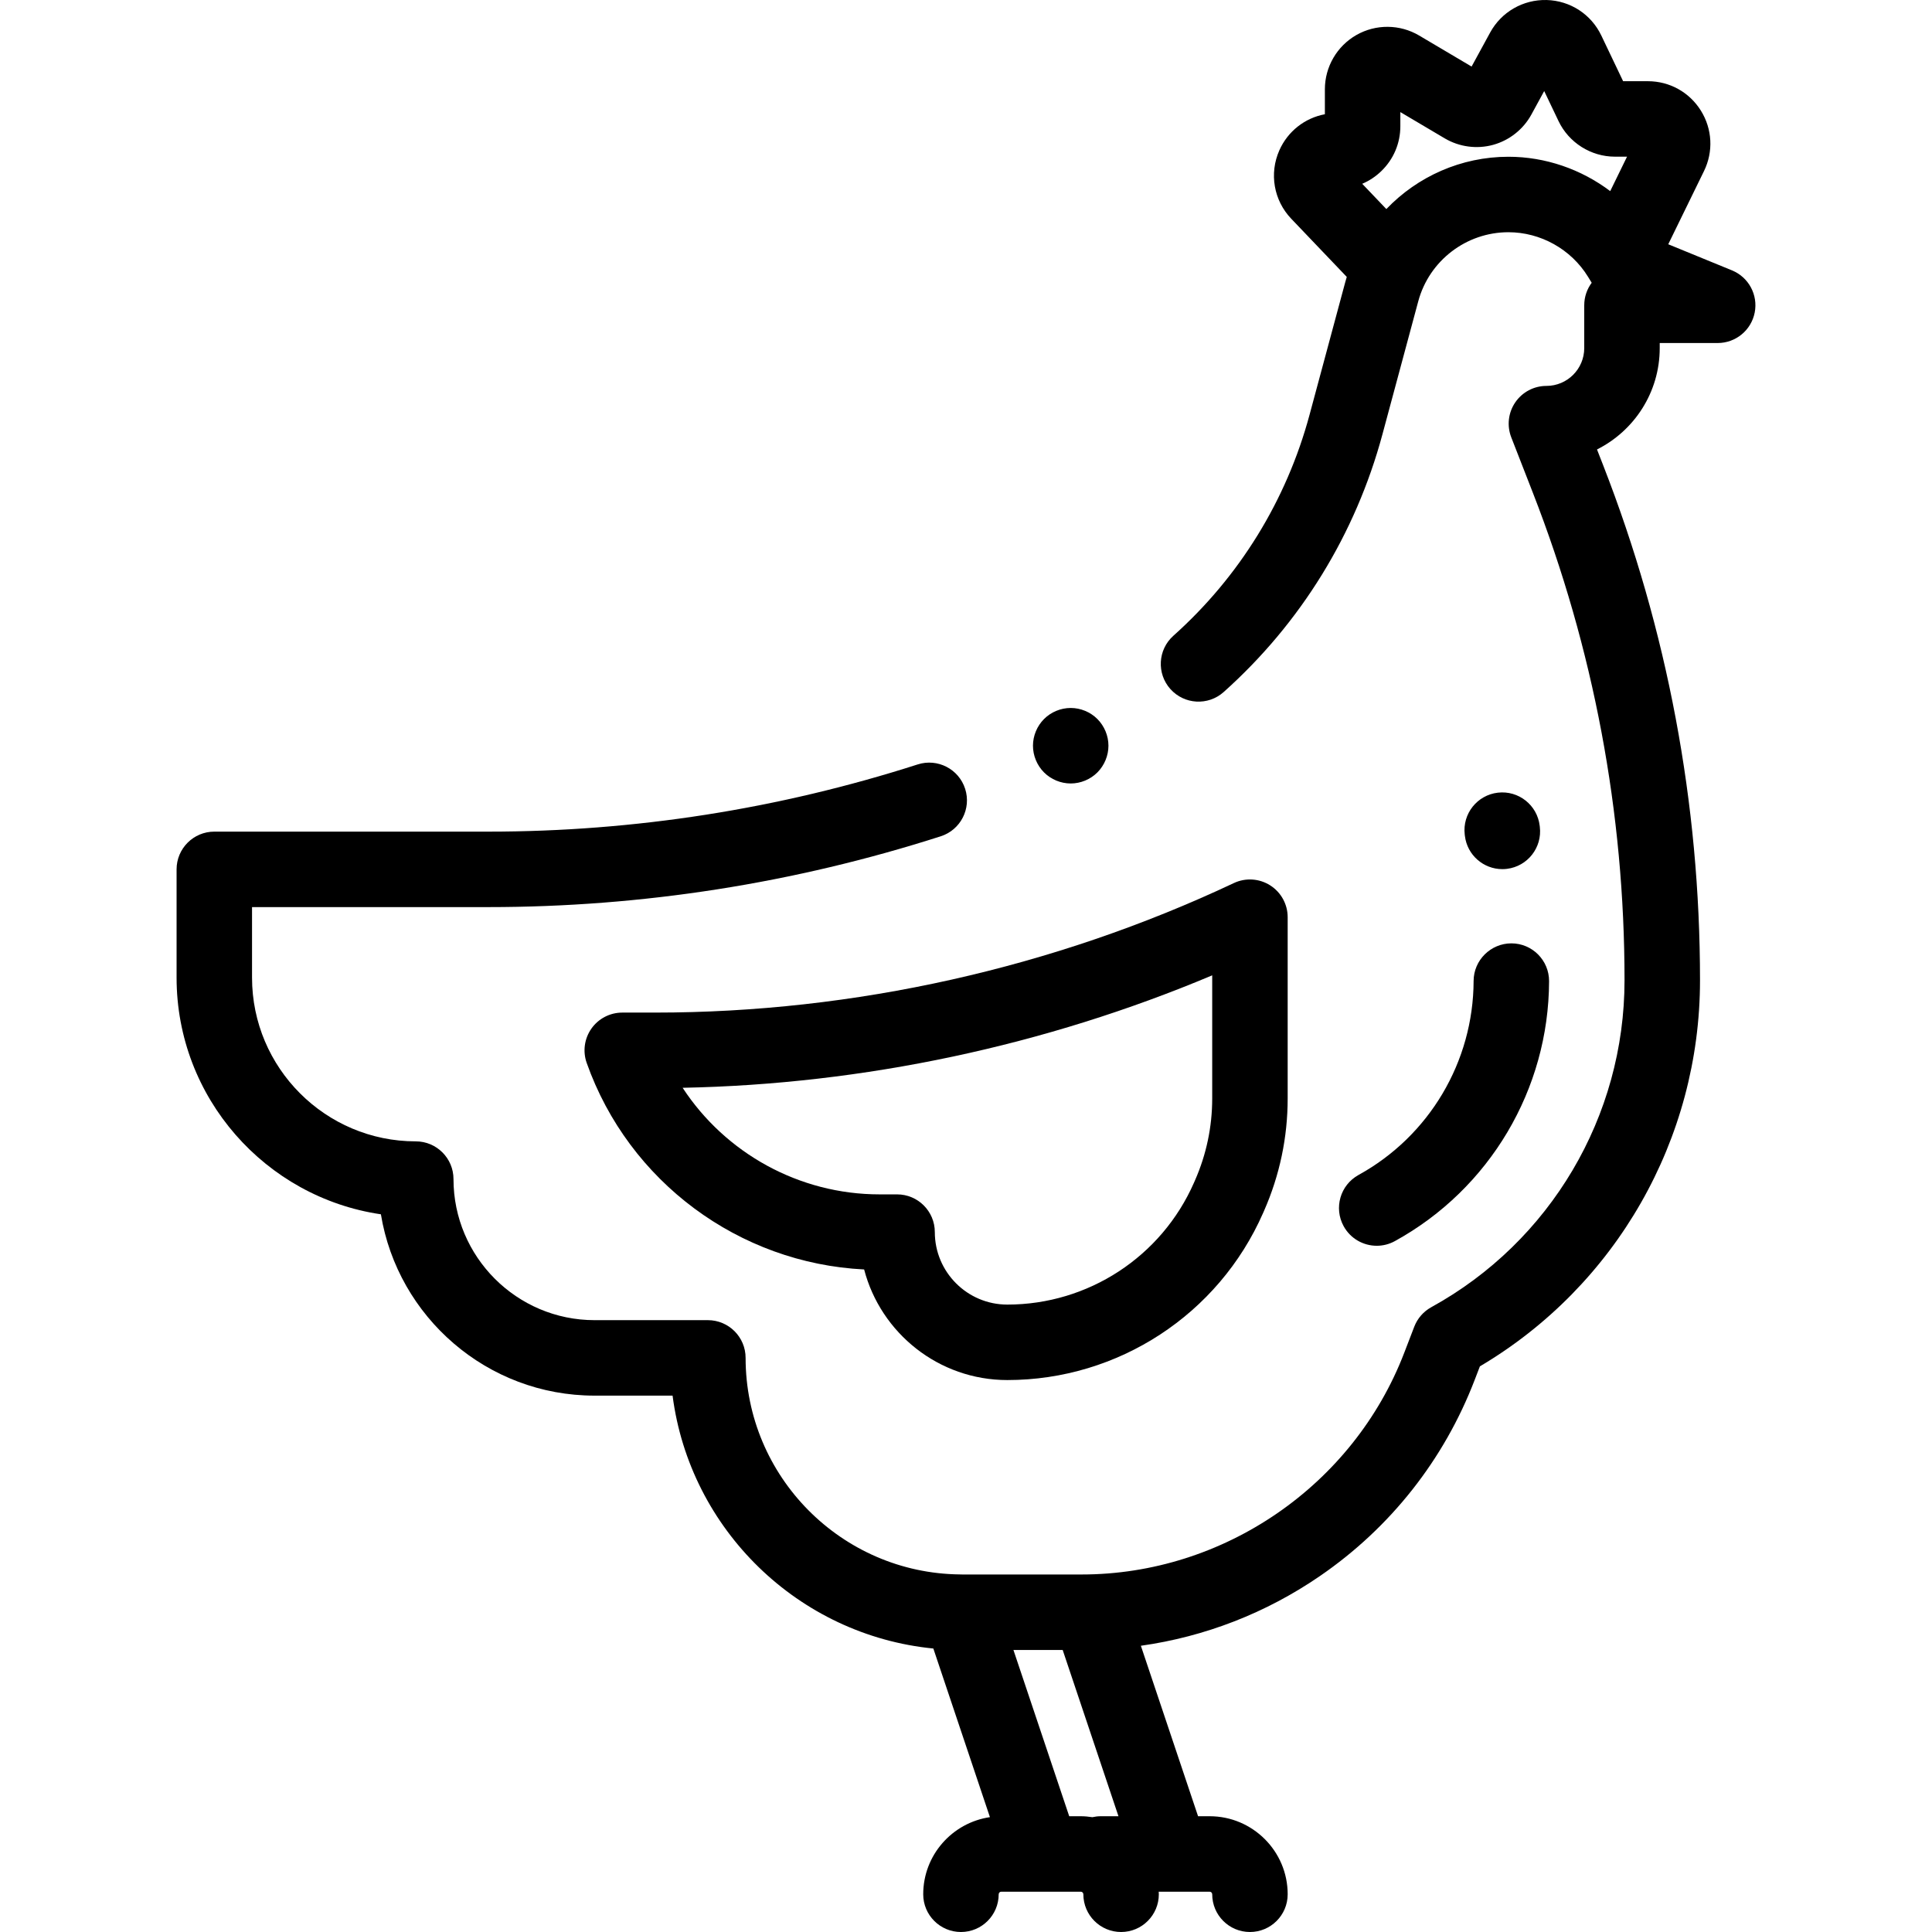
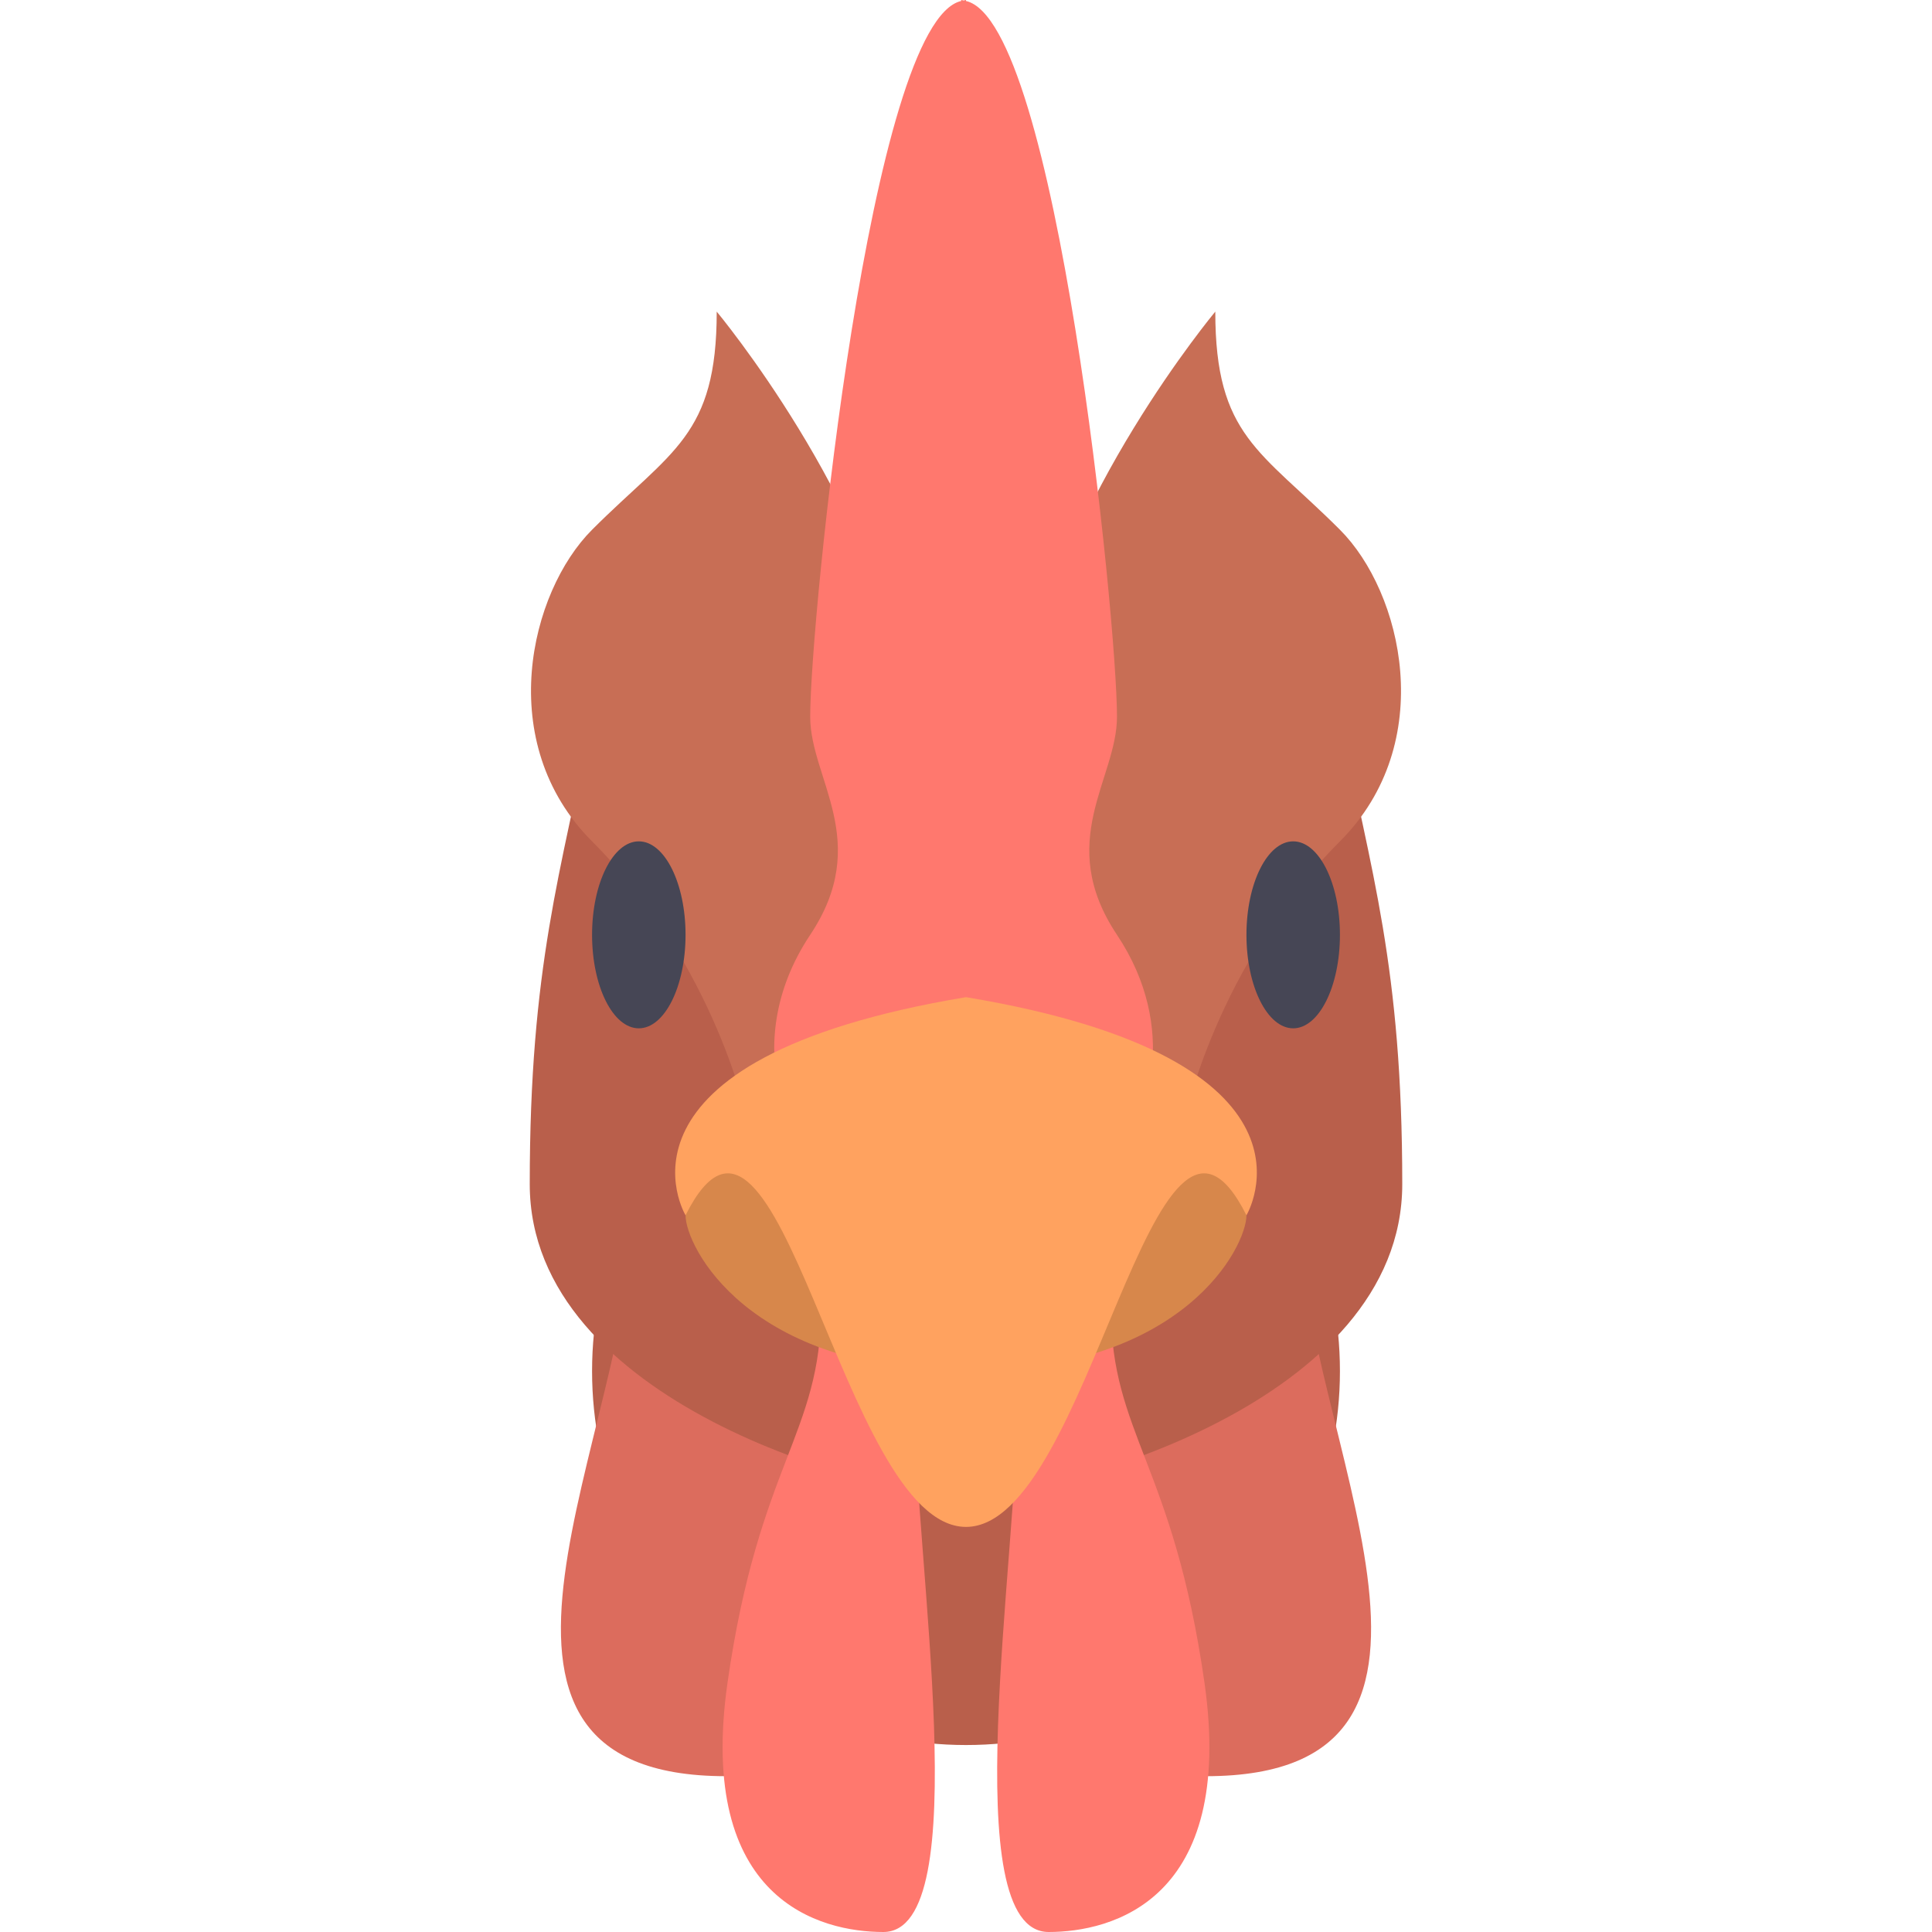
- <svg xmlns="http://www.w3.org/2000/svg" width="102.5" height="102.5" version="1.1" id="Layer_1" x="0px" y="0px" viewBox="0 0 512 512" style="enable-background:new 0 0 512 512;" xml:space="preserve">
-   <g id="XMLID_885_">
-     <g id="XMLID_1110_">
-       <path id="XMLID_1334_" d="M458.993,71.651l-16.89-6.919l9.473-19.398c2.522-5.164,2.21-11.156-0.834-16.03    c-3.043-4.874-8.291-7.783-14.037-7.783h-6.561l-5.775-12.1c-2.691-5.639-8.244-9.247-14.49-9.416    c-6.225-0.157-11.983,3.134-14.976,8.62l-4.917,9.015l-13.9-8.227c-5.104-3.021-11.473-3.073-16.627-0.135    c-5.152,2.938-8.353,8.446-8.353,14.377v6.621c-5.275,0.983-9.804,4.482-12.055,9.535c-2.742,6.157-1.507,13.287,3.147,18.163    l14.711,15.41c-0.127,0.422-0.256,0.843-0.371,1.271l-9.491,35.252c-6.104,22.672-18.584,42.929-36.092,58.579    c-4.117,3.681-4.471,10.003-0.79,14.12c3.681,4.118,10.001,4.472,14.12,0.791c20.409-18.245,34.958-41.859,42.074-68.291    l9.491-35.251c2.903-10.783,12.729-18.314,23.896-18.314c8.53,0,16.606,4.513,21.077,11.779l0.994,1.615    c-1.242,1.666-1.977,3.731-1.977,5.969v11.345c0,5.525-4.495,10.021-10.021,10.021c-3.303,0-6.393,1.631-8.256,4.357    s-2.261,6.197-1.062,9.274l5.72,14.673c16.122,41.354,24.296,84.827,24.296,129.212c0,36.055-19.623,69.252-51.212,86.636    c-2.068,1.138-3.667,2.97-4.514,5.174l-2.66,6.922c-13.5,35.133-47.858,58.738-85.495,58.738h-31.621    c-0.198-0.007-0.395-0.019-0.594-0.015c-31.387-0.31-56.829-25.928-56.829-57.387c0-5.523-4.478-10-10-10h-30.03    c-20.612,0-37.382-16.77-37.382-37.382c0-5.523-4.478-10-10-10c-23.924,0-43.388-19.463-43.388-43.388V240.39h62.632    c40.75,0,81.084-6.313,119.884-18.765c5.259-1.688,8.153-7.318,6.466-12.577c-1.687-5.258-7.316-8.154-12.577-6.466    c-36.821,11.817-75.1,17.808-113.772,17.808H56.796c-5.522,0-10,4.477-10,10v28.696c0,31.814,23.558,58.229,54.146,62.716    c4.468,27.221,28.158,48.054,56.624,48.054h20.673c4.598,35.476,33.312,63.488,69.107,67.019l14.995,44.689    c-9.981,1.461-17.679,10.056-17.679,20.437c0,5.523,4.478,10,10,10c5.522,0,10-4.477,10-10c0-0.375,0.305-0.68,0.68-0.68h10.745    c0.025,0,0.049,0.003,0.074,0.003c0.024,0,0.049-0.003,0.073-0.003h10.186c0.375,0,0.681,0.305,0.681,0.68c0,5.523,4.478,10,10,10    s10-4.477,10-10c0-0.229-0.027-0.452-0.034-0.68h3.167c0.025,0,0.049,0.003,0.074,0.003c0.024,0,0.049-0.003,0.073-0.003h10.187    c0.375,0,0.68,0.305,0.68,0.68c0,5.523,4.478,10,10,10s10-4.477,10-10c0-11.403-9.277-20.68-20.68-20.68H317.5l-15.158-45.177    c16.983-2.397,33.168-8.664,47.487-18.5c18.678-12.833,32.847-30.796,40.976-51.949l1.381-3.595    c36.079-21.347,58.335-60.208,58.335-102.312c0-46.88-8.634-92.797-25.661-136.476l-1.638-4.201    c9.846-4.931,16.621-15.12,16.621-26.861v-1.345h15.359c4.778,0,8.889-3.38,9.812-8.068    C465.937,78.148,463.414,73.462,458.993,71.651z M291.702,481.32c-0.761,0-1.5,0.093-2.212,0.254    c-1.004-0.151-2.025-0.254-3.071-0.254h-3.065l-14.784-44.063h13.051l14.784,44.063H291.702z M399.748,41.541    c-12.518,0-24.102,5.238-32.352,13.862l-6.394-6.697c1.863-0.789,3.583-1.926,5.083-3.382c3.237-3.144,5.021-7.361,5.021-11.874    v-3.744l11.769,6.965c3.842,2.274,8.515,2.898,12.82,1.714c4.305-1.185,8-4.112,10.139-8.032l3.395-6.224l3.804,7.971    c2.732,5.722,8.596,9.42,14.937,9.42h3.213l-4.458,9.128C419.042,44.858,409.565,41.541,399.748,41.541z" />
-       <path id="XMLID_1360_" d="M164.907,268.347c-3.248,0-6.293,1.577-8.167,4.229c-1.874,2.652-2.344,6.049-1.259,9.11    c11.164,31.509,40.39,53.086,73.522,54.733c4.396,16.844,19.74,29.31,37.942,29.31c29.374,0,55.983-17.38,67.789-44.277    l0.27-0.612c4.142-9.438,6.242-19.449,6.242-29.754v-48.017c0-3.425-1.752-6.611-4.645-8.445    c-2.891-1.833-6.521-2.061-9.619-0.601c-47.638,22.454-100.654,34.323-153.319,34.323H164.907z M321.246,258.476v32.611    c0,7.521-1.533,14.828-4.556,21.716l-0.269,0.612c-8.617,19.631-28.038,32.315-49.477,32.315    c-10.592,0-19.208-8.617-19.208-19.208c0-5.523-4.478-10-10-10h-4.651c-21.316,0-40.843-10.922-52.181-28.246    C228.904,287.34,276.976,277.117,321.246,258.476z" />
-       <path id="XMLID_1361_" d="M360.024,311.378c-4.839,2.663-6.603,8.744-3.939,13.583c1.821,3.31,5.241,5.181,8.77,5.181    c1.63,0,3.283-0.399,4.813-1.241c25.111-13.819,40.767-40.209,40.854-68.871c0.017-5.523-4.446-10.014-9.969-10.031    c-5.482-0.009-10.015,4.446-10.031,9.969C390.455,281.364,378.769,301.063,360.024,311.378z" />
-       <path id="XMLID_1363_" d="M396.947,210.066c-5.485,0.637-9.417,5.6-8.78,11.086c0.004,0.028,0.017,0.139,0.021,0.167l0.026,0.218    c0.618,5.072,4.931,8.792,9.914,8.792c0.403,0,0.812-0.024,1.222-0.074c5.482-0.668,9.386-5.654,8.718-11.136l-0.03-0.242    l-0.003-0.03C407.396,213.36,402.435,209.428,396.947,210.066z" />
-       <path id="XMLID_1368_" d="M283.749,207.629c2.63,0,5.21-1.07,7.069-2.93c1.86-1.87,2.931-4.44,2.931-7.08    c0-2.63-1.07-5.2-2.931-7.07c-1.859-1.86-4.439-2.93-7.069-2.93s-5.21,1.07-7.07,2.93c-1.86,1.87-2.93,4.44-2.93,7.07    c0,2.64,1.069,5.21,2.93,7.08C278.539,206.56,281.119,207.629,283.749,207.629z" />
-     </g>
+ <svg xmlns="http://www.w3.org/2000/svg" width="102.5" height="102.5" version="1.1" id="Layer_1" x="0px" y="0px" viewBox="0 0 512.001 512.001" style="enable-background:new 0 0 512.001 512.001;" xml:space="preserve">
+   <circle style="fill:#B95F4B;" cx="256.001" cy="363.356" r="99.097" />
+   <g>
+     <path style="fill:#DC6C5D;" d="M319.568,470.711c81.032,0,24.774-92.372,24.774-148.645l-49.548,8.258v140.387H319.568z" />
+     <path style="fill:#DC6C5D;" d="M192.432,470.711c-81.032,0-24.774-92.372-24.774-148.645l49.548,8.258v140.387H192.432z" />
  </g>
+   <path style="fill:#B95F4B;" d="M355.098,189.936h-99.097h-99.097c-8.258,41.29-16.516,66.065-16.516,123.871  s90.839,82.581,115.613,82.581c24.774,0,115.613-24.774,115.613-82.581S363.356,231.226,355.098,189.936z" />
+   <g>
+     <path style="fill:#FF786E;" d="M242.349,371.614c0,41.29,16.516,140.387-8.258,140.387c-16.548,0-49.548-8.258-41.29-66.065   c8.258-57.807,24.774-66.065,24.774-99.097h24.774C242.349,346.839,242.349,365.42,242.349,371.614z" />
+     <path style="fill:#FF786E;" d="M269.651,371.614c0,41.29-16.516,140.387,8.258,140.387c16.548,0,49.548-8.258,41.29-66.065   s-24.774-66.065-24.774-99.097h-24.774C269.651,346.839,269.651,365.42,269.651,371.614z" />
+   </g>
+   <path style="fill:#C86E55;" d="M355.098,140.387c-21.054-21.054-33.032-24.774-33.032-57.807c0,0-41.29,49.548-49.548,99.097  h-33.032c-8.258-49.548-49.548-99.097-49.548-99.097c0,33.032-11.978,36.753-33.032,57.807c-16.516,16.516-26.114,56.467,0,82.581  c33.032,33.032,41.29,74.323,41.29,74.323h57.807h57.807c0,0,8.258-41.29,41.29-74.323  C381.212,196.853,371.614,156.904,355.098,140.387z" />
+   <path style="fill:#FF786E;" d="M296.013,247.742c-16.516-24.774,0-41.29,0-57.807c0-25.661-15.954-184.171-40.012-189.674V0  c-0.215,0-0.424,0.106-0.639,0.131C255.148,0.106,254.937,0,254.723,0v0.261c-24.06,5.505-40.012,164.014-40.012,189.675  c0,16.516,16.516,33.032,0,57.807c-9.999,15-10.918,30-8.253,41.334c1.736,7.386,4.995,13.214,8.253,16.473h40.012h1.278h40.012  C304.271,297.291,312.529,272.517,296.013,247.742z" />
+   <g>
+     <ellipse style="fill:#464655;" cx="169.291" cy="247.742" rx="12.387" ry="24.774" />
+     <ellipse style="fill:#464655;" cx="342.71" cy="247.742" rx="12.387" ry="24.774" />
+   </g>
+   <path style="fill:#D7874B;" d="M181.678,305.549v16.516c0,8.258,16.516,41.29,74.323,41.29s74.323-33.032,74.323-41.29v-16.516  H181.678z" />
+   <path style="fill:#FFA25F;" d="M256.001,264.259c-99.097,16.516-74.323,57.807-74.323,57.807  c24.774-49.548,41.29,82.581,74.323,82.581s49.548-132.129,74.323-82.581C330.323,322.065,355.098,280.775,256.001,264.259z" />
+   <g>
+ </g>
+   <g>
+ </g>
+   <g>
+ </g>
+   <g>
+ </g>
+   <g>
+ </g>
+   <g>
+ </g>
+   <g>
+ </g>
+   <g>
+ </g>
+   <g>
+ </g>
+   <g>
+ </g>
+   <g>
+ </g>
+   <g>
+ </g>
+   <g>
+ </g>
+   <g>
+ </g>
+   <g>
+ </g>
</svg>
